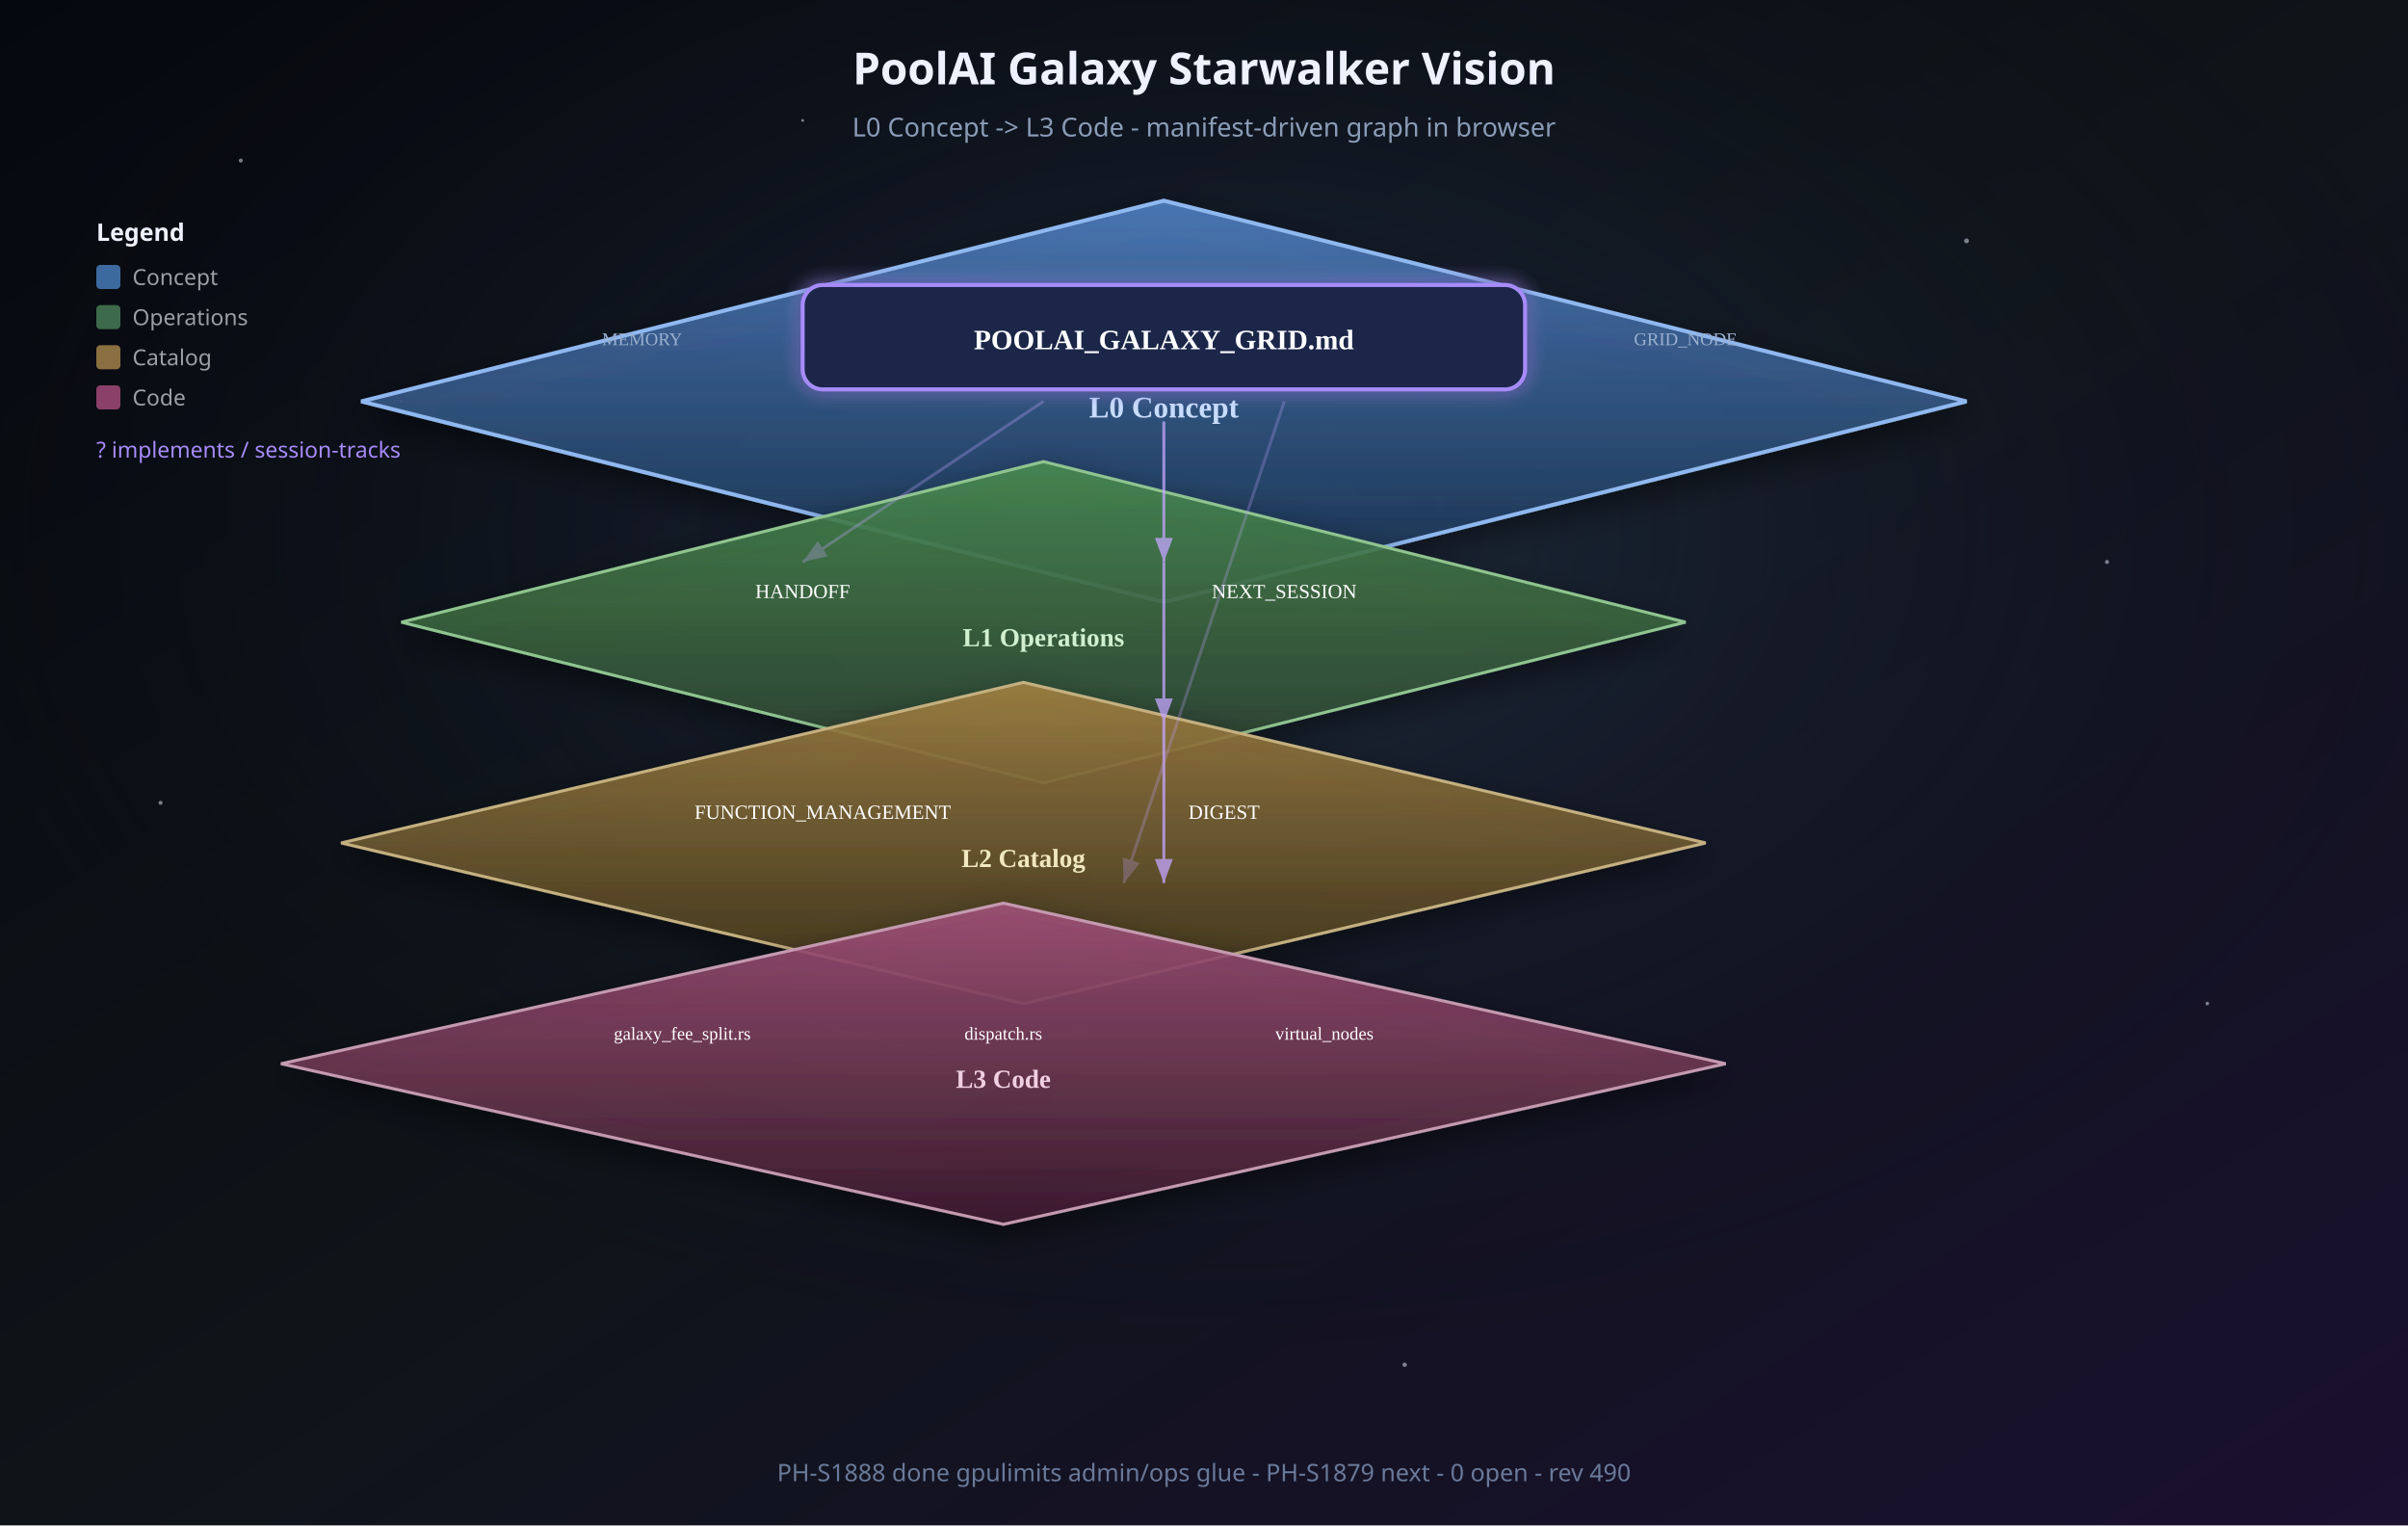
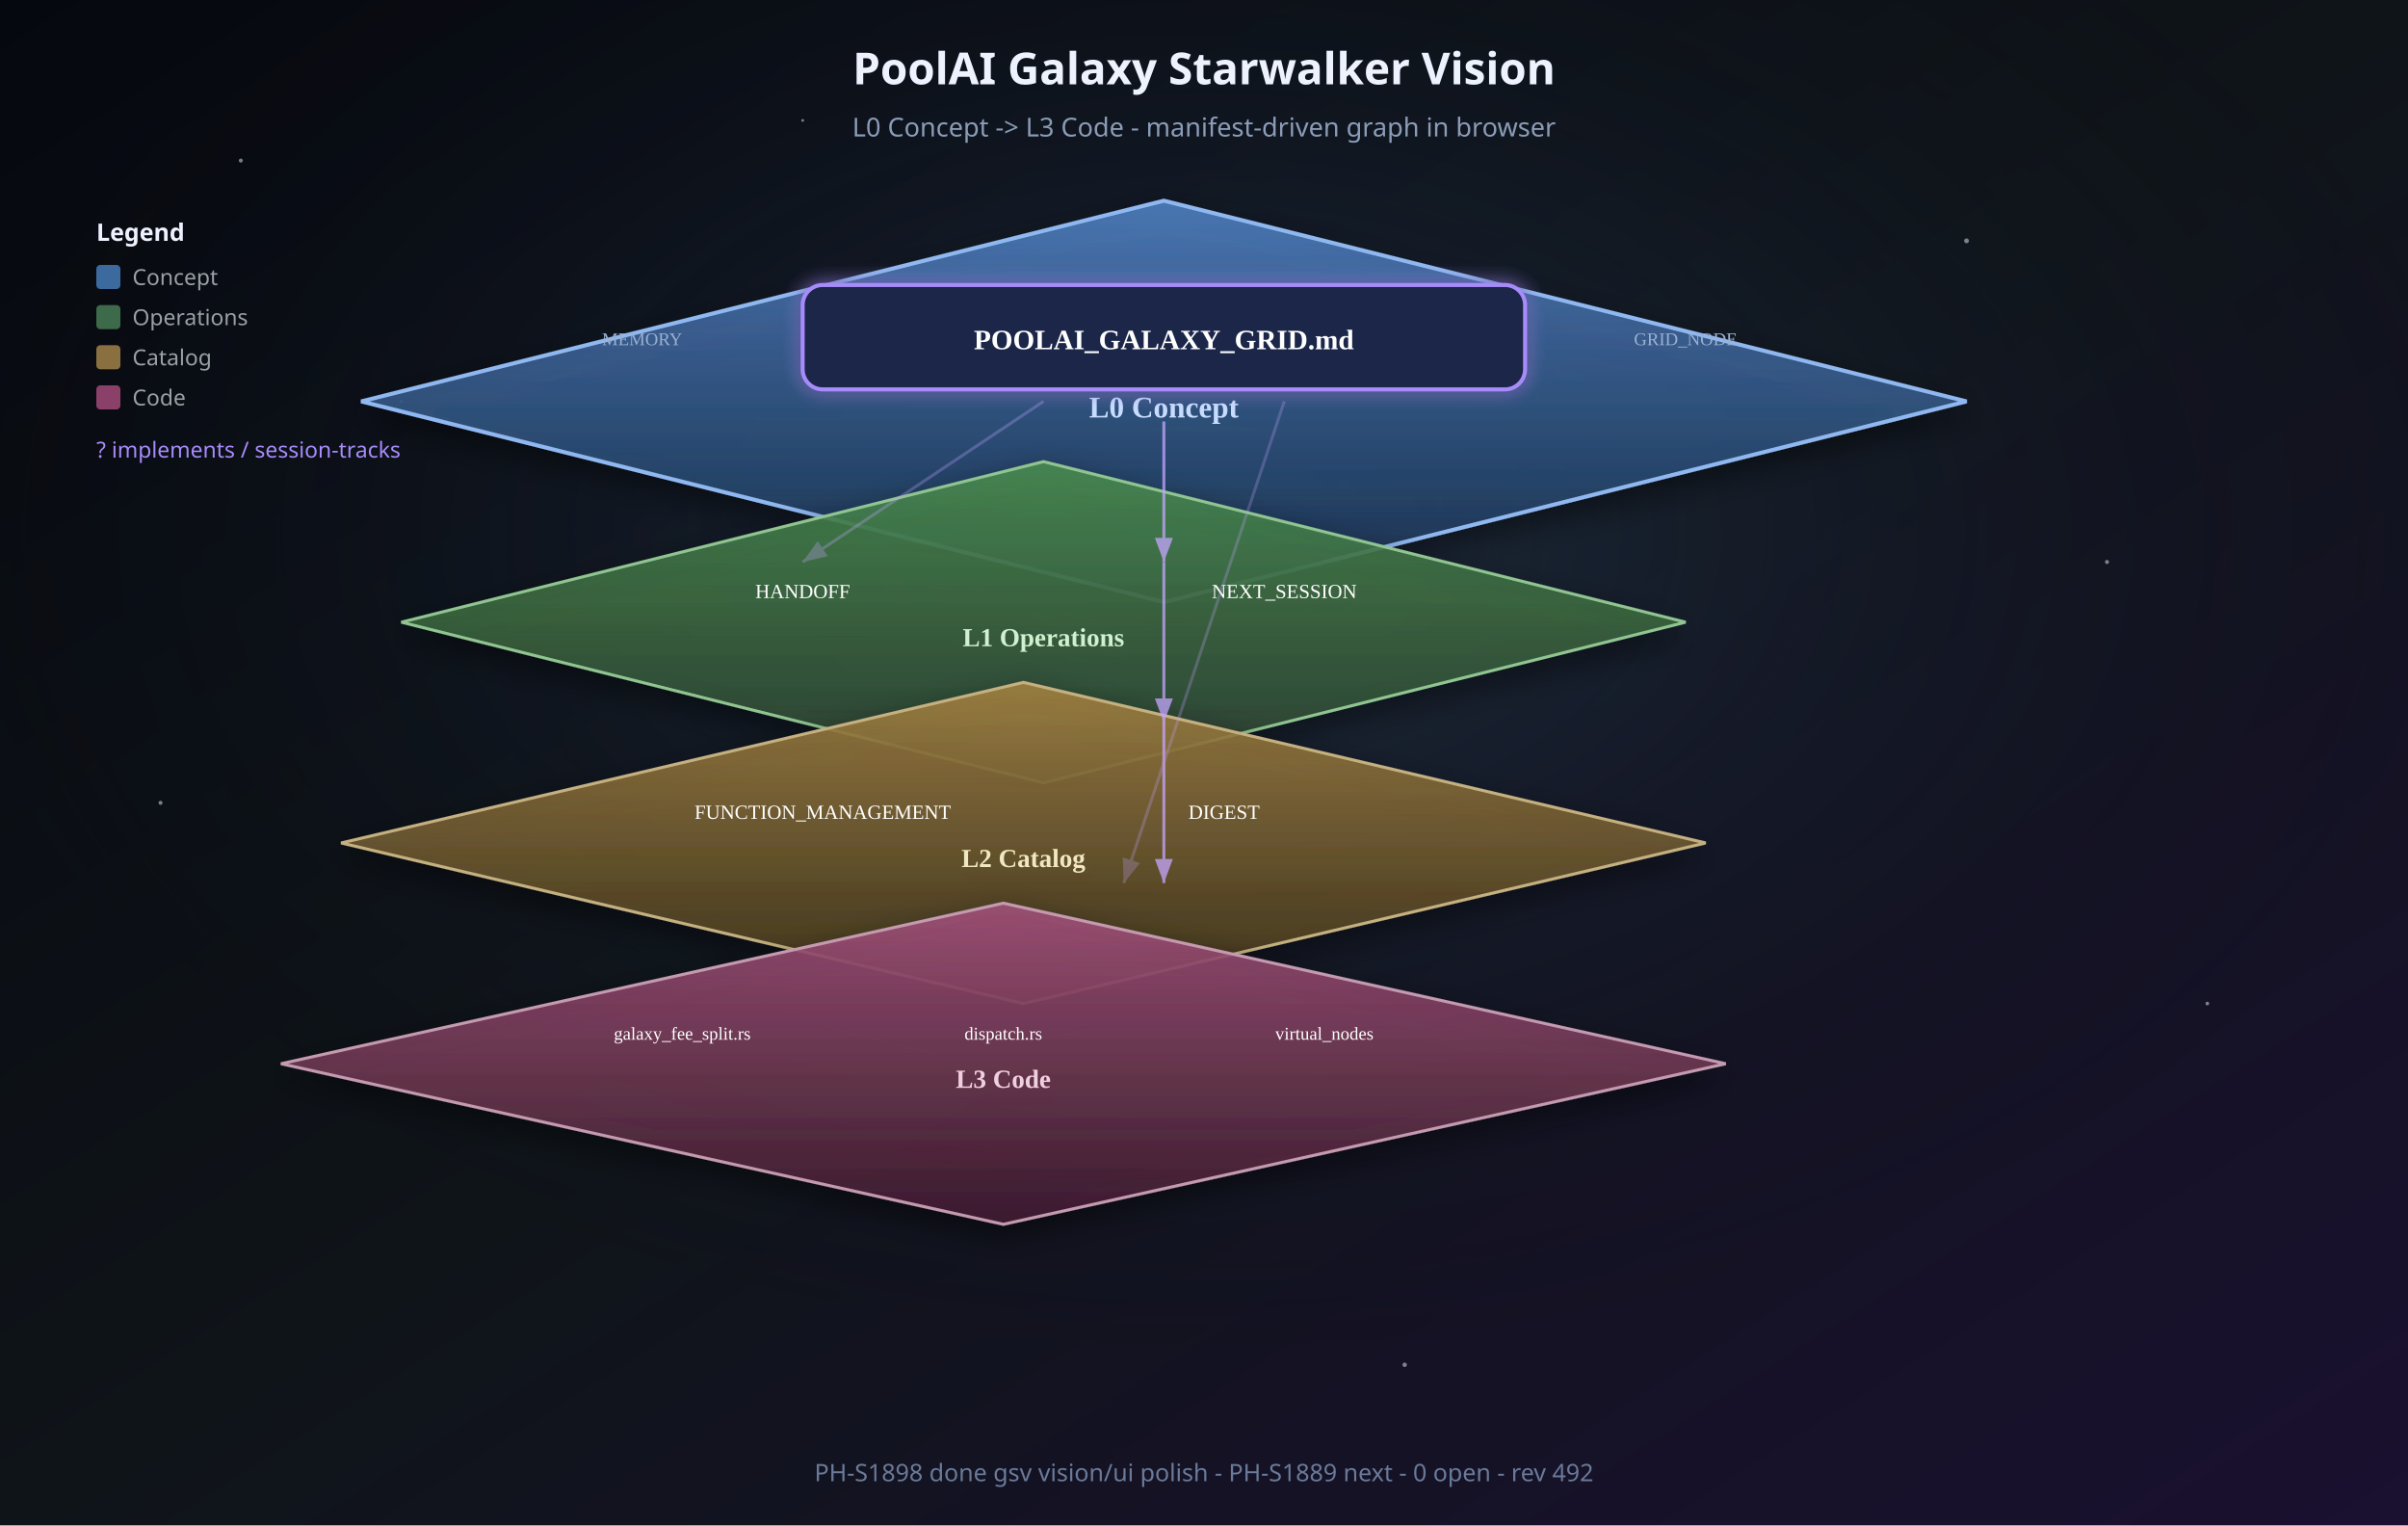
<svg xmlns="http://www.w3.org/2000/svg" viewBox="0 0 1200 760" role="img" aria-labelledby="title desc">
  <defs>
    <linearGradient id="bg" x1="0%" y1="0%" x2="100%" y2="100%">
      <stop offset="0%" stop-color="#06080f" />
      <stop offset="50%" stop-color="#0f1419" />
      <stop offset="100%" stop-color="#1a1030" />
    </linearGradient>
    <radialGradient id="nebula" cx="50%" cy="35%" r="55%">
      <stop offset="0%" stop-color="#3d5a8a" stop-opacity="0.35" />
      <stop offset="100%" stop-color="#06080f" stop-opacity="0" />
    </radialGradient>
    <linearGradient id="planeL0" x1="0%" y1="0%" x2="0%" y2="100%">
      <stop offset="0%" stop-color="#4a7ab8" stop-opacity="0.95" />
      <stop offset="100%" stop-color="#1e3350" stop-opacity="0.85" />
    </linearGradient>
    <linearGradient id="planeL1" x1="0%" y1="0%" x2="0%" y2="100%">
      <stop offset="0%" stop-color="#4a8a50" stop-opacity="0.9" />
      <stop offset="100%" stop-color="#2a4030" stop-opacity="0.85" />
    </linearGradient>
    <linearGradient id="planeL2" x1="0%" y1="0%" x2="0%" y2="100%">
      <stop offset="0%" stop-color="#a08040" stop-opacity="0.9" />
      <stop offset="100%" stop-color="#403520" stop-opacity="0.85" />
    </linearGradient>
    <linearGradient id="planeL3" x1="0%" y1="0%" x2="0%" y2="100%">
      <stop offset="0%" stop-color="#a05078" stop-opacity="0.9" />
      <stop offset="100%" stop-color="#402030" stop-opacity="0.85" />
    </linearGradient>
    <filter id="shadow" x="-30%" y="-30%" width="160%" height="160%">
      <feDropShadow dx="0" dy="6" stdDeviation="8" flood-color="#000" flood-opacity="0.5" />
    </filter>
    <filter id="glow" x="-50%" y="-50%" width="200%" height="200%">
      <feGaussianBlur stdDeviation="4" result="b" />
      <feMerge>
        <feMergeNode in="b" />
        <feMergeNode in="SourceGraphic" />
      </feMerge>
    </filter>
    <marker id="arrow" markerWidth="10" markerHeight="10" refX="8" refY="3" orient="auto">
      <path d="M0,0 L8,3 L0,6 Z" fill="#c4a5ff" />
    </marker>
  </defs>
  <rect width="1200" height="760" fill="url(#bg)" />
  <rect width="1200" height="760" fill="url(#nebula)" />
  <g fill="#e8f0ff" opacity="0.5">
    <circle cx="120" cy="80" r="1" />
    <circle cx="980" cy="120" r="1.2" />
    <circle cx="200" cy="200" r="0.8" />
    <circle cx="1050" cy="280" r="1" />
    <circle cx="80" cy="400" r="1" />
    <circle cx="1100" cy="500" r="0.9" />
    <circle cx="400" cy="60" r="0.7" />
    <circle cx="700" cy="680" r="1.1" />
  </g>
  <text x="600" y="42" text-anchor="middle" fill="#eef2ff" font-family="Segoe UI, system-ui, sans-serif" font-size="22" font-weight="600">PoolAI Galaxy Starwalker Vision</text>
  <text x="600" y="68" text-anchor="middle" fill="#8b9cb8" font-family="Segoe UI, system-ui, sans-serif" font-size="13">L0 Concept -&gt; L3 Code - manifest-driven graph in browser</text>
  <g transform="translate(180, 100)" filter="url(#shadow)">
    <path d="M0 100 L400 0 L800 100 L400 200 Z" fill="url(#planeL0)" stroke="#90b8f0" stroke-width="2" />
    <text x="400" y="108" text-anchor="middle" fill="#c8dcff" font-size="15" font-weight="700">L0 Concept</text>
    <g filter="url(#glow)">
      <rect x="220" y="42" width="360" height="52" rx="10" fill="#1a2848" stroke="#a78bfa" stroke-width="2" />
      <text x="400" y="74" text-anchor="middle" fill="#fff" font-size="14" font-weight="700">POOLAI_GALAXY_GRID.md</text>
    </g>
    <text x="140" y="72" text-anchor="middle" fill="#9ab0d0" font-size="9">MEMORY</text>
    <text x="660" y="72" text-anchor="middle" fill="#9ab0d0" font-size="9">GRID_NODE</text>
  </g>
  <g transform="translate(200, 230)" filter="url(#shadow)">
    <path d="M0 80 L320 0 L640 80 L320 160 Z" fill="url(#planeL1)" stroke="#90c490" stroke-width="1.5" />
    <text x="320" y="92" text-anchor="middle" fill="#d0f0d0" font-size="13" font-weight="600">L1 Operations</text>
    <text x="200" y="68" text-anchor="middle" fill="#fff" font-size="10">HANDOFF</text>
    <text x="440" y="68" text-anchor="middle" fill="#fff" font-size="10">NEXT_SESSION</text>
  </g>
  <g transform="translate(170, 340)" filter="url(#shadow)">
    <path d="M0 80 L340 0 L680 80 L340 160 Z" fill="url(#planeL2)" stroke="#c4b080" stroke-width="1.5" />
    <text x="340" y="92" text-anchor="middle" fill="#f0e8c0" font-size="13" font-weight="600">L2 Catalog</text>
    <text x="240" y="68" text-anchor="middle" fill="#fff" font-size="10">FUNCTION_MANAGEMENT</text>
    <text x="440" y="68" text-anchor="middle" fill="#fff" font-size="10">DIGEST</text>
  </g>
  <g transform="translate(140, 450)" filter="url(#shadow)">
    <path d="M0 80 L360 0 L720 80 L360 160 Z" fill="url(#planeL3)" stroke="#c49ab0" stroke-width="1.5" />
    <text x="360" y="92" text-anchor="middle" fill="#f0d0e0" font-size="13" font-weight="600">L3 Code</text>
    <text x="200" y="68" text-anchor="middle" fill="#fff" font-size="9">galaxy_fee_split.rs</text>
    <text x="360" y="68" text-anchor="middle" fill="#fff" font-size="9">dispatch.rs</text>
    <text x="520" y="68" text-anchor="middle" fill="#fff" font-size="9">virtual_nodes</text>
  </g>
  <g fill="none" stroke="#c4a5ff" stroke-width="1.5" marker-end="url(#arrow)" opacity="0.75">
    <path d="M580 210 L580 280" />
    <path d="M580 280 L580 360" />
    <path d="M580 360 L580 440" />
    <path d="M520 200 L400 280" opacity="0.4" />
    <path d="M640 200 L560 440" opacity="0.35" />
  </g>
  <g transform="translate(48, 120)" font-family="Segoe UI, system-ui, sans-serif" font-size="11">
    <text x="0" y="0" fill="#eef2ff" font-weight="600" font-size="12">Legend</text>
    <rect x="0" y="12" width="12" height="12" rx="2" fill="#3d6a9e" />
    <text x="18" y="22" fill="#9aa0a6">Concept</text>
    <rect x="0" y="32" width="12" height="12" rx="2" fill="#3d6a4a" />
    <text x="18" y="42" fill="#9aa0a6">Operations</text>
    <rect x="0" y="52" width="12" height="12" rx="2" fill="#8a7040" />
    <text x="18" y="62" fill="#9aa0a6">Catalog</text>
    <rect x="0" y="72" width="12" height="12" rx="2" fill="#8a4068" />
    <text x="18" y="82" fill="#9aa0a6">Code</text>
    <text x="0" y="108" fill="#a78bfa">? implements / session-tracks</text>
  </g>
-   <text x="600" y="738" text-anchor="middle" fill="#6a7a9a" font-family="Segoe UI, system-ui, sans-serif" font-size="12">PH-S1888 done gpulimits admin/ops glue - PH-S1879 next - 0 open - rev 490</text>
+   <text x="600" y="738" text-anchor="middle" fill="#6a7a9a" font-family="Segoe UI, system-ui, sans-serif" font-size="12">PH-S1898 done gsv vision/ui polish - PH-S1889 next - 0 open - rev 492</text>
</svg>
